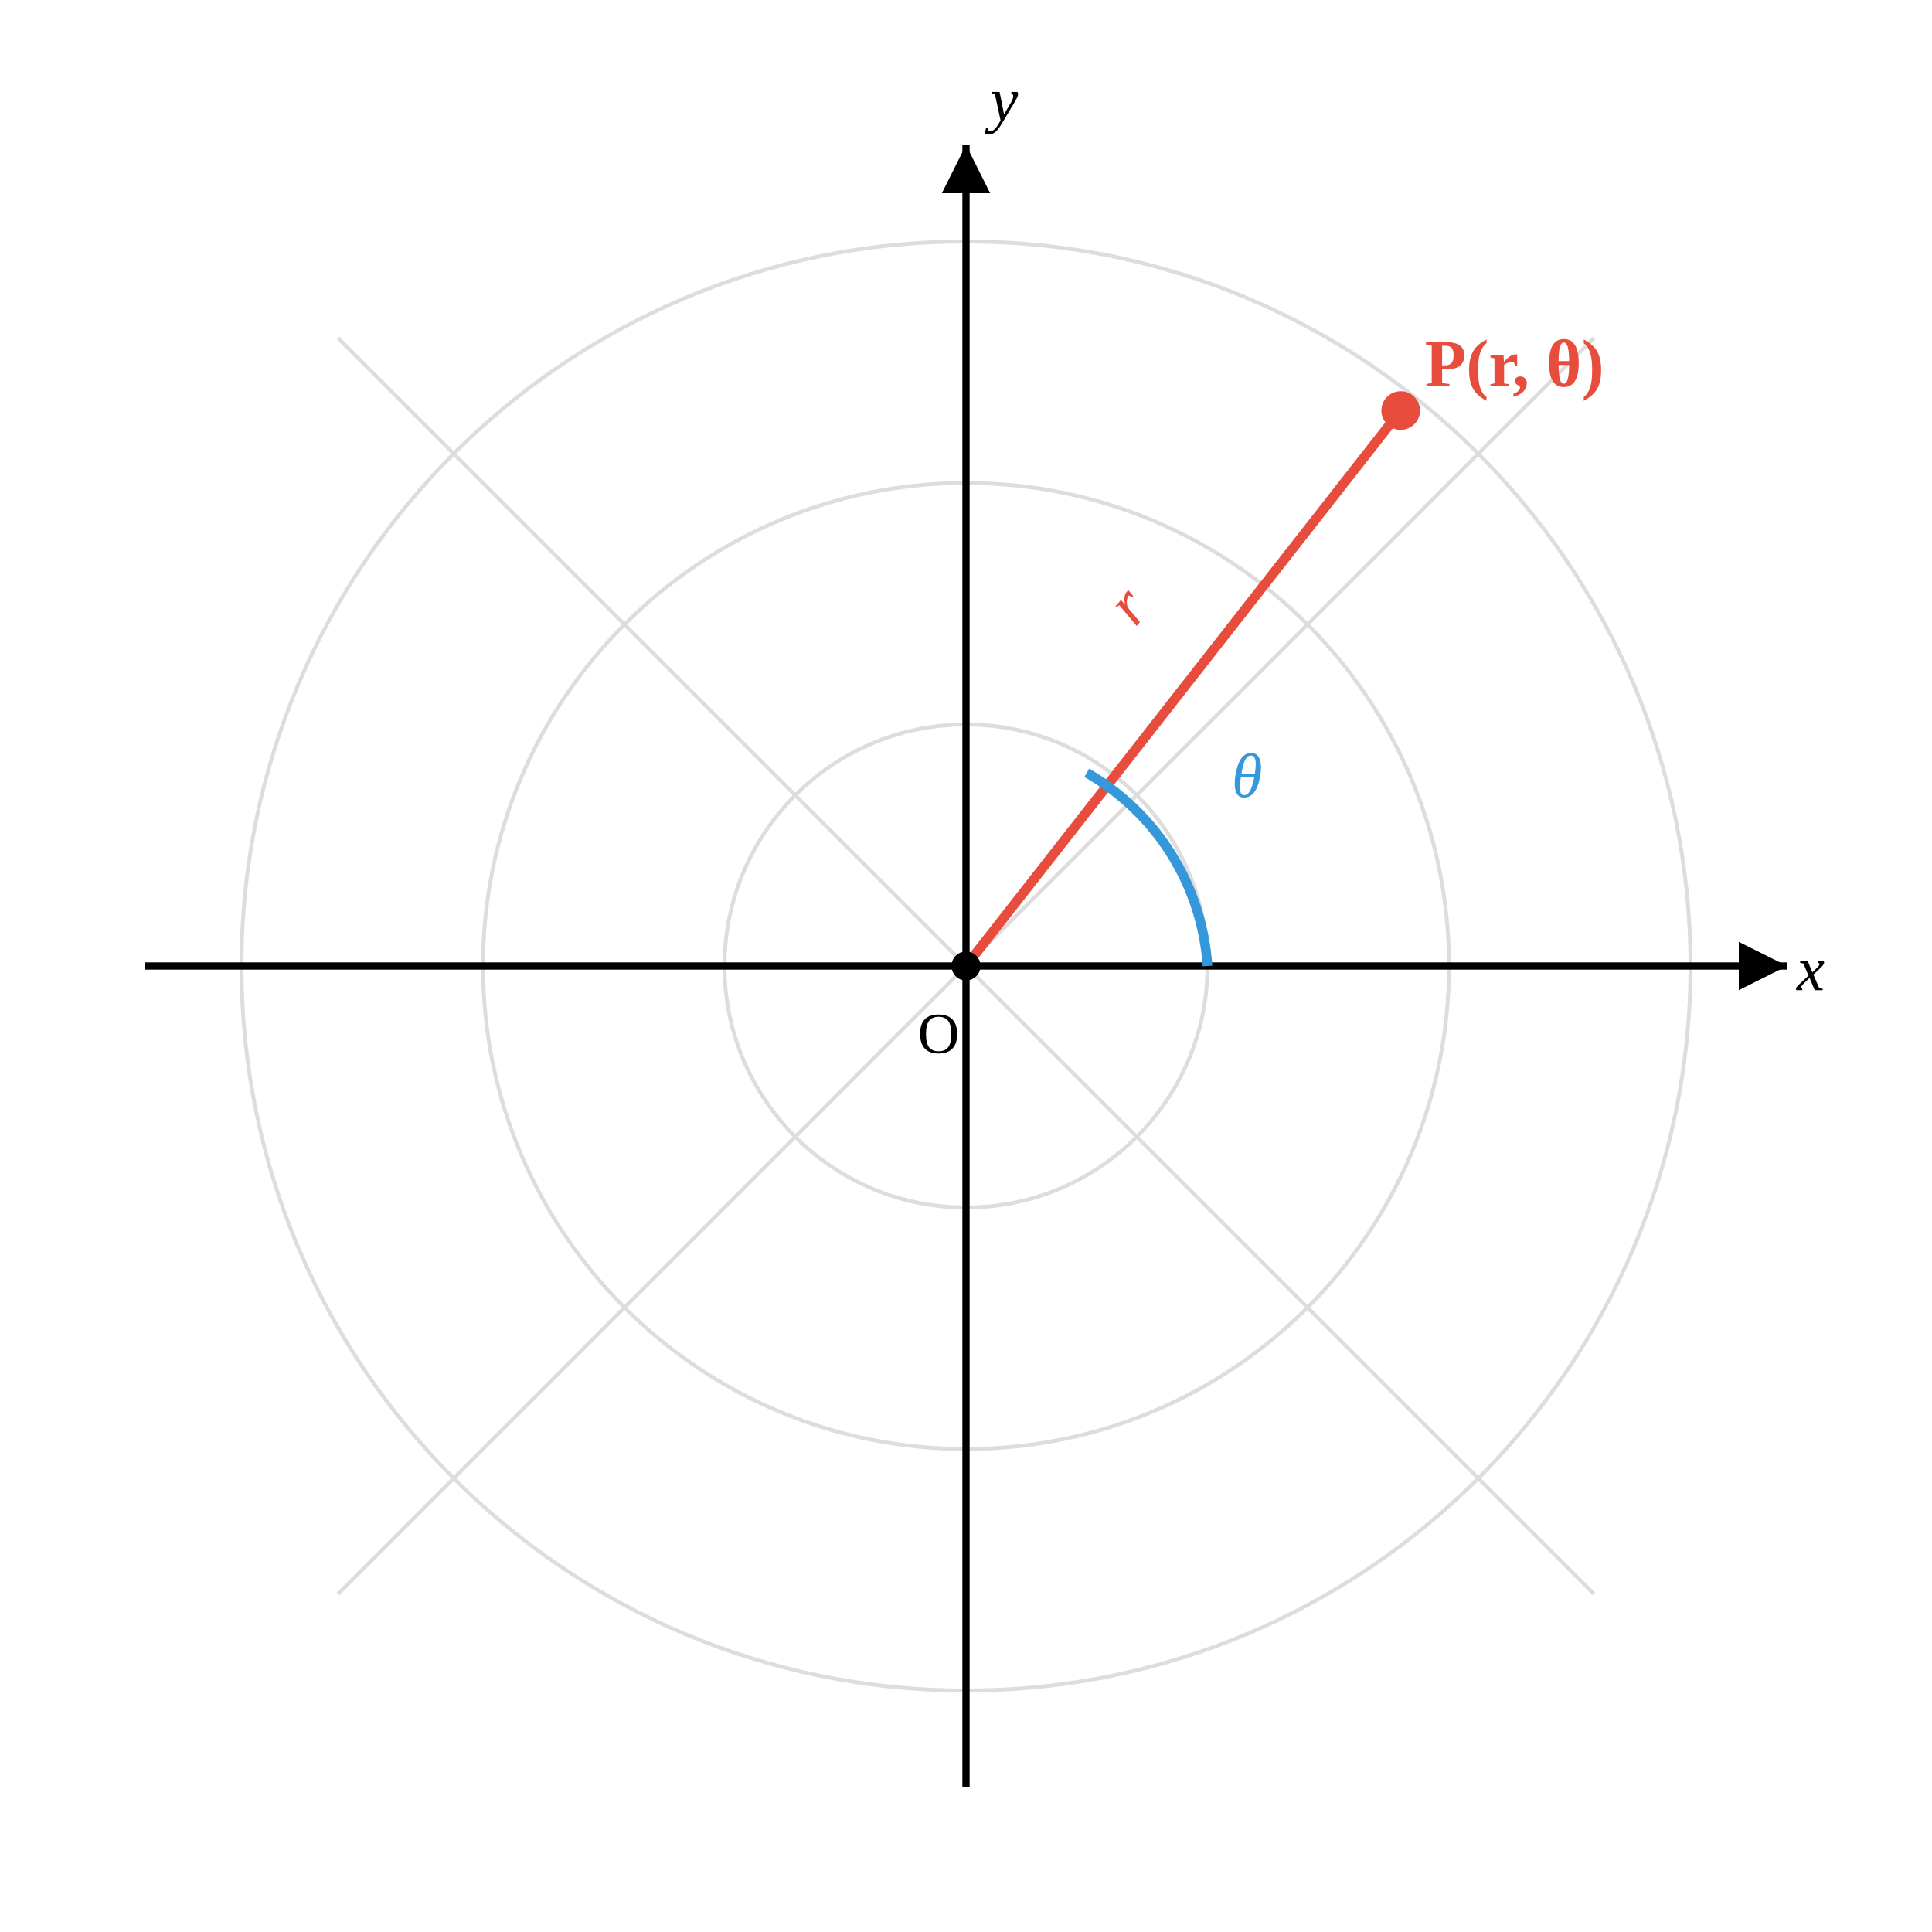
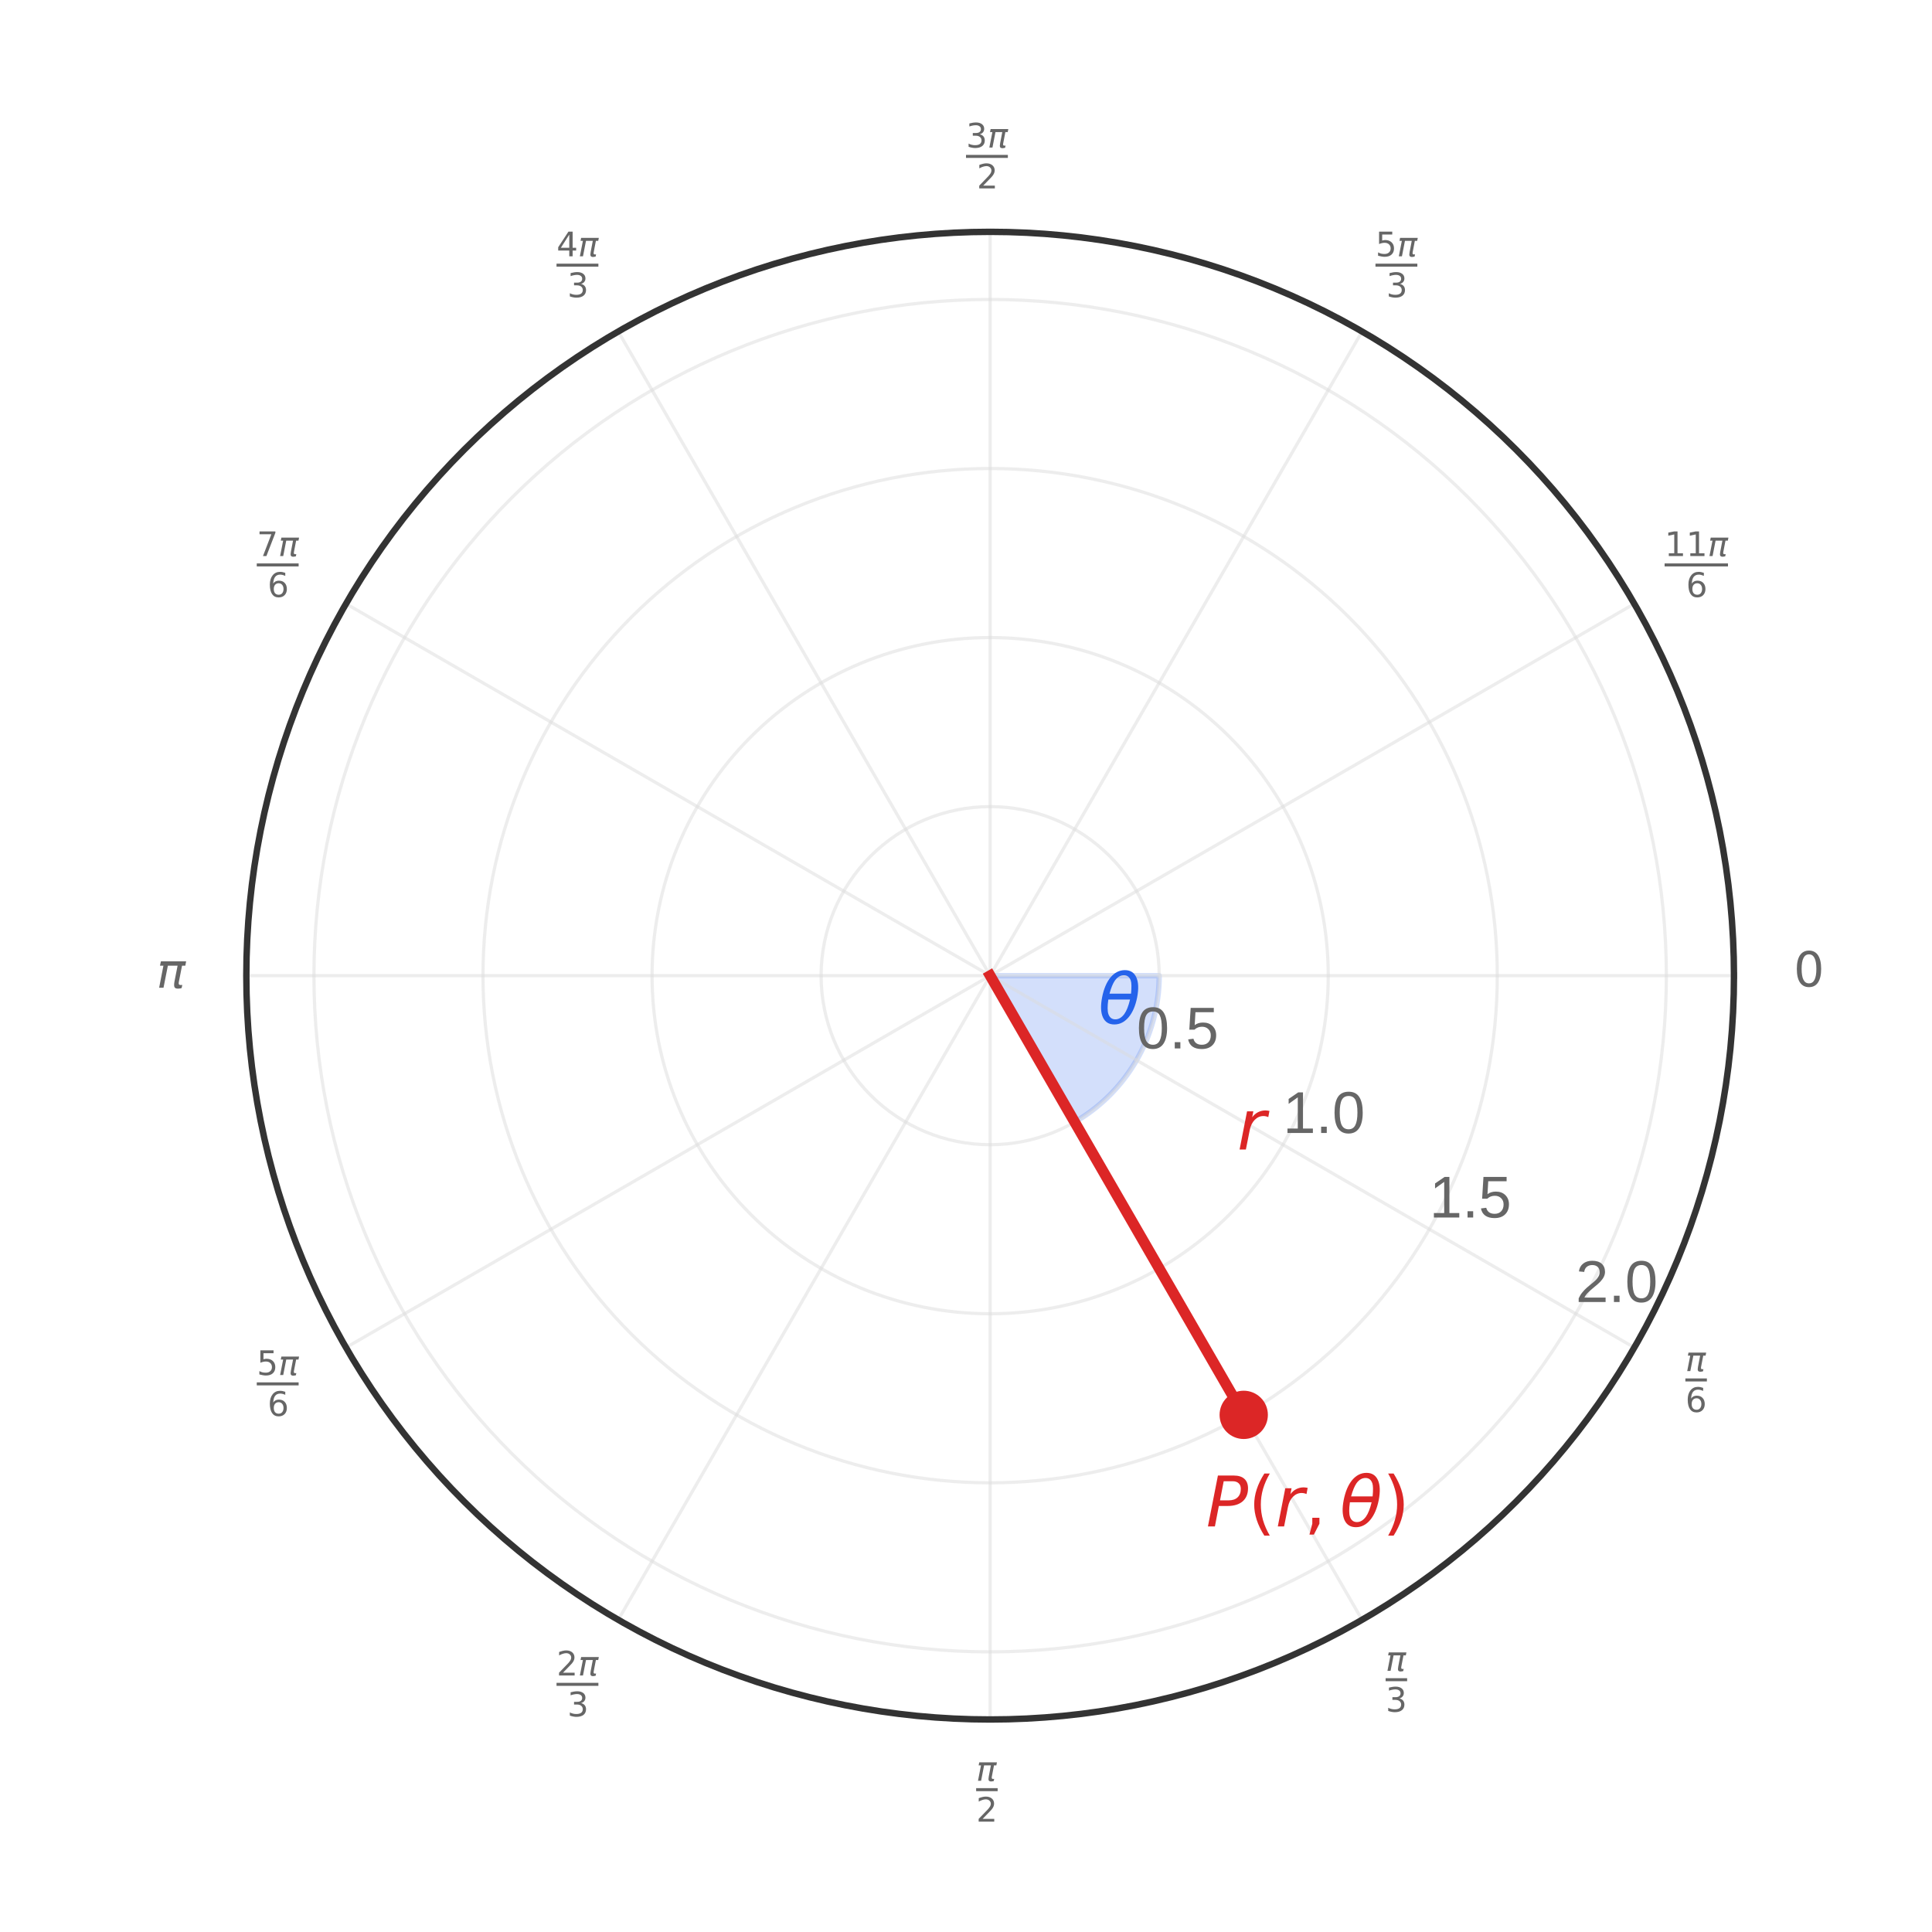
- <svg xmlns="http://www.w3.org/2000/svg" viewBox="0 0 400 400" width="400" height="400">
-   <rect width="100%" height="100%" fill="white" />
-   <circle cx="200" cy="200" r="50" fill="none" stroke="#ddd" stroke-width="0.8" />
-   <circle cx="200" cy="200" r="100" fill="none" stroke="#ddd" stroke-width="0.8" />
-   <circle cx="200" cy="200" r="150" fill="none" stroke="#ddd" stroke-width="0.8" />
-   <line x1="50" y1="200" x2="350" y2="200" stroke="#ddd" stroke-width="0.8" />
-   <line x1="200" y1="50" x2="200" y2="350" stroke="#ddd" stroke-width="0.8" />
-   <line x1="70" y1="70" x2="330" y2="330" stroke="#ddd" stroke-width="0.8" />
-   <line x1="330" y1="70" x2="70" y2="330" stroke="#ddd" stroke-width="0.8" />
-   <line x1="30" y1="200" x2="370" y2="200" stroke="black" stroke-width="1.5" />
-   <line x1="200" y1="30" x2="200" y2="370" stroke="black" stroke-width="1.5" />
-   <polygon points="370,200 360,195 360,205" fill="black" />
-   <polygon points="200,30 195,40 205,40" fill="black" />
-   <text x="372" y="205" font-size="13" font-style="italic">x</text>
-   <text x="205" y="25" font-size="13" font-style="italic">y</text>
-   <line x1="200" y1="200" x2="290" y2="85" stroke="#e74c3c" stroke-width="2" />
-   <circle cx="290" cy="85" r="4" fill="#e74c3c" />
-   <text x="295" y="80" font-size="14" fill="#e74c3c" font-weight="bold">P(r, θ)</text>
-   <path d="M250,200 A50,50 0 0,0 225,160" fill="none" stroke="#3498db" stroke-width="2" />
-   <text x="255" y="165" font-size="13" fill="#3498db" font-style="italic">θ</text>
-   <text x="235" y="130" font-size="13" fill="#e74c3c" font-style="italic" transform="rotate(-50,235,130)">r</text>
-   <circle cx="200" cy="200" r="3" fill="black" />
-   <text x="190" y="218" font-size="12">O</text>
+ <svg xmlns="http://www.w3.org/2000/svg" xmlns:xlink="http://www.w3.org/1999/xlink" width="360pt" height="360pt" viewBox="0 0 360 360" version="1.1">
+   <defs>
+     <style type="text/css">*{stroke-linejoin: round; stroke-linecap: butt}</style>
+   </defs>
+   <g id="figure_1">
+     <g id="patch_1">
+       <path d="M 0 360  L 360 360  L 360 0  L 0 0  z " style="fill: #ffffff" />
+     </g>
+     <g id="axes_1">
+       <g id="patch_2">
+         <path d="M 323.1 181.8  C 323.1 163.599 319.515 145.575 312.55 128.76  C 305.585 111.945 295.375 96.665 282.505 83.795  C 269.635 70.925 254.355 60.715 237.54 53.75  C 220.725 46.785 202.701 43.2 184.5 43.2  C 166.299 43.2 148.275 46.785 131.46 53.75  C 114.645 60.715 99.365 70.925 86.495 83.795  C 73.625 96.665 63.415 111.945 56.45 128.76  C 49.485 145.575 45.9 163.599 45.9 181.8  C 45.9 200.001 49.485 218.025 56.45 234.84  C 63.415 251.655 73.625 266.935 86.495 279.805  C 99.365 292.675 114.645 302.885 131.46 309.85  C 148.275 316.815 166.299 320.4 184.5 320.4  C 202.701 320.4 220.725 316.815 237.54 309.85  C 254.355 302.885 269.635 292.675 282.505 279.805  C 295.375 266.935 305.585 251.655 312.55 234.84  C 319.515 218.025 323.1 200.001 323.1 181.8  M 184.5 181.8  C 184.5 181.8 184.5 181.8 184.5 181.8  C 184.5 181.8 184.5 181.8 184.5 181.8  C 184.5 181.8 184.5 181.8 184.5 181.8  C 184.5 181.8 184.5 181.8 184.5 181.8  C 184.5 181.8 184.5 181.8 184.5 181.8  C 184.5 181.8 184.5 181.8 184.5 181.8  C 184.5 181.8 184.5 181.8 184.5 181.8  C 184.5 181.8 184.5 181.8 184.5 181.8  C 184.5 181.8 184.5 181.8 184.5 181.8  C 184.5 181.8 184.5 181.8 184.5 181.8  C 184.5 181.8 184.5 181.8 184.5 181.8  C 184.5 181.8 184.5 181.8 184.5 181.8  C 184.5 181.8 184.5 181.8 184.5 181.8  C 184.5 181.8 184.5 181.8 184.5 181.8  C 184.5 181.8 184.5 181.8 184.5 181.8  C 184.5 181.8 184.5 181.8 184.5 181.8  z " style="fill: #ffffff" />
+       </g>
+       <g id="FillBetweenPolyCollection_1">
+         <defs>
+           <path id="m1ffa000914" d="M 216 -178.2  L 184.5 -178.2  L 184.5 -178.2  L 184.5 -178.2  L 184.5 -178.2  L 184.5 -178.2  L 184.5 -178.2  L 184.5 -178.2  L 184.5 -178.2  L 184.5 -178.2  L 184.5 -178.2  L 184.5 -178.2  L 184.5 -178.2  L 184.5 -178.2  L 184.5 -178.2  L 184.5 -178.2  L 184.5 -178.2  L 184.5 -178.2  L 184.5 -178.2  L 184.5 -178.2  L 184.5 -178.2  L 184.5 -178.2  L 184.5 -178.2  L 184.5 -178.2  L 184.5 -178.2  L 184.5 -178.2  L 184.5 -178.2  L 184.5 -178.2  L 184.5 -178.2  L 184.5 -178.2  L 184.5 -178.2  L 184.5 -178.2  L 184.5 -178.2  L 184.5 -178.2  L 184.5 -178.2  L 184.5 -178.2  L 184.5 -178.2  L 184.5 -178.2  L 184.5 -178.2  L 184.5 -178.2  L 184.5 -178.2  L 184.5 -178.2  L 184.5 -178.2  L 184.5 -178.2  L 184.5 -178.2  L 184.5 -178.2  L 184.5 -178.2  L 184.5 -178.2  L 184.5 -178.2  L 184.5 -178.2  L 184.5 -178.2  L 200.25 -150.92  L 200.25 -150.92  L 200.829 -151.263  L 201.401 -151.618  L 201.965 -151.985  L 202.522 -152.365  L 203.07 -152.756  L 203.609 -153.158  L 204.14 -153.572  L 204.662 -153.998  L 205.174 -154.434  L 205.677 -154.881  L 206.171 -155.339  L 206.655 -155.807  L 207.128 -156.286  L 207.591 -156.775  L 208.044 -157.273  L 208.486 -157.781  L 208.916 -158.298  L 209.336 -158.824  L 209.745 -159.36  L 210.141 -159.903  L 210.527 -160.455  L 210.9 -161.016  L 211.261 -161.584  L 211.61 -162.159  L 211.947 -162.742  L 212.271 -163.332  L 212.582 -163.929  L 212.881 -164.533  L 213.166 -165.142  L 213.439 -165.758  L 213.698 -166.379  L 213.944 -167.006  L 214.176 -167.638  L 214.395 -168.274  L 214.601 -168.915  L 214.792 -169.561  L 214.97 -170.21  L 215.134 -170.863  L 215.283 -171.519  L 215.419 -172.179  L 215.541 -172.841  L 215.648 -173.505  L 215.741 -174.172  L 215.82 -174.84  L 215.885 -175.51  L 215.935 -176.182  L 215.971 -176.854  L 215.993 -177.527  L 216 -178.2  z " style="stroke: #2563eb; stroke-opacity: 0.2" />
+         </defs>
+         <g clip-path="url(#pf43d5bb5f5)">
+           <use xlink:href="#m1ffa000914" x="0" y="360" style="fill: #2563eb; fill-opacity: 0.2; stroke: #2563eb; stroke-opacity: 0.2" />
+         </g>
+       </g>
+       <g id="matplotlib.axis_1">
+         <g id="xtick_1">
+           <g id="line2d_1">
+             <path d="M 184.5 181.8  L 323.1 181.8  " clip-path="url(#pf43d5bb5f5)" style="fill: none; stroke: #dddddd; stroke-opacity: 0.5; stroke-width: 0.6; stroke-linecap: square" />
+           </g>
+           <g id="text_1">
+             <g style="fill: #666666" transform="translate(334.22 184.1266)">
+               <text>
+                 <tspan x="0" y="-0.312" style="font-size: 9px; font-family: 'DejaVu Sans'; fill: #666666">0</tspan>
+               </text>
+             </g>
+           </g>
+         </g>
+         <g id="xtick_2">
+           <g id="line2d_2">
+             <path d="M 184.5 181.8  L 304.531 251.1  " clip-path="url(#pf43d5bb5f5)" style="fill: none; stroke: #dddddd; stroke-opacity: 0.5; stroke-width: 0.6; stroke-linecap: square" />
+           </g>
+           <g id="text_2">
+             <g style="fill: #666666" transform="translate(314.0455 260.035)">
+               <text>
+                 <tspan x="0" y="-4.555" style="font-style: oblique; font-size: 6.3px; font-family: 'DejaVu Sans'; fill: #666666">π</tspan>
+                 <tspan x="0" y="3.059" style="font-size: 6.3px; font-family: 'DejaVu Sans'; fill: #666666">6</tspan>
+               </text>
+               <rect x="0" y="-3.184" width="4.008" height="0.562" />
+             </g>
+           </g>
+         </g>
+         <g id="xtick_3">
+           <g id="line2d_3">
+             <path d="M 184.5 181.8  L 253.8 301.831  " clip-path="url(#pf43d5bb5f5)" style="fill: none; stroke: #dddddd; stroke-opacity: 0.5; stroke-width: 0.6; stroke-linecap: square" />
+           </g>
+           <g id="text_3">
+             <g style="fill: #666666" transform="translate(258.19 315.8905)">
+               <text>
+                 <tspan x="0" y="-4.555" style="font-style: oblique; font-size: 6.3px; font-family: 'DejaVu Sans'; fill: #666666">π</tspan>
+                 <tspan x="0" y="3.059" style="font-size: 6.3px; font-family: 'DejaVu Sans'; fill: #666666">3</tspan>
+               </text>
+               <rect x="0" y="-3.184" width="4.008" height="0.562" />
+             </g>
+           </g>
+         </g>
+         <g id="xtick_4">
+           <g id="line2d_4">
+             <path d="M 184.5 181.8  L 184.5 320.4  " clip-path="url(#pf43d5bb5f5)" style="fill: none; stroke: #dddddd; stroke-opacity: 0.5; stroke-width: 0.6; stroke-linecap: square" />
+           </g>
+           <g id="text_4">
+             <g style="fill: #666666" transform="translate(181.89 336.38)">
+               <text>
+                 <tspan x="0" y="-4.555" style="font-style: oblique; font-size: 6.3px; font-family: 'DejaVu Sans'; fill: #666666">π</tspan>
+                 <tspan x="0" y="3.059" style="font-size: 6.3px; font-family: 'DejaVu Sans'; fill: #666666">2</tspan>
+               </text>
+               <rect x="0" y="-3.184" width="4.008" height="0.562" />
+             </g>
+           </g>
+         </g>
+         <g id="xtick_5">
+           <g id="line2d_5">
+             <path d="M 184.5 181.8  L 115.2 301.831  " clip-path="url(#pf43d5bb5f5)" style="fill: none; stroke: #dddddd; stroke-opacity: 0.5; stroke-width: 0.6; stroke-linecap: square" />
+           </g>
+           <g id="text_5">
+             <g style="fill: #666666" transform="translate(103.7 316.5205)">
+               <text>
+                 <tspan x="0" y="-4.319" style="font-size: 6.3px; font-family: 'DejaVu Sans'; fill: #666666">2</tspan>
+                 <tspan x="2" y="3.295" style="font-size: 6.3px; font-family: 'DejaVu Sans'; fill: #666666">3</tspan>
+                 <tspan x="4.008" y="-4.319" style="font-style: oblique; font-size: 6.3px; font-family: 'DejaVu Sans'; fill: #666666">π</tspan>
+               </text>
+               <rect x="0" y="-2.948" width="7.801" height="0.562" />
+             </g>
+           </g>
+         </g>
+         <g id="xtick_6">
+           <g id="line2d_6">
+             <path d="M 184.5 181.8  L 64.469 251.1  " clip-path="url(#pf43d5bb5f5)" style="fill: none; stroke: #dddddd; stroke-opacity: 0.5; stroke-width: 0.6; stroke-linecap: square" />
+           </g>
+           <g id="text_6">
+             <g style="fill: #666666" transform="translate(47.84452 260.62)">
+               <text>
+                 <tspan x="0" y="-4.406" style="font-size: 6.3px; font-family: 'DejaVu Sans'; fill: #666666">5</tspan>
+                 <tspan x="2" y="3.208" style="font-size: 6.3px; font-family: 'DejaVu Sans'; fill: #666666">6</tspan>
+                 <tspan x="4.008" y="-4.406" style="font-style: oblique; font-size: 6.3px; font-family: 'DejaVu Sans'; fill: #666666">π</tspan>
+               </text>
+               <rect x="0" y="-3.036" width="7.801" height="0.562" />
+             </g>
+           </g>
+         </g>
+         <g id="xtick_7">
+           <g id="line2d_7">
+             <path d="M 184.5 181.8  L 45.9 181.8  " clip-path="url(#pf43d5bb5f5)" style="fill: none; stroke: #dddddd; stroke-opacity: 0.5; stroke-width: 0.6; stroke-linecap: square" />
+           </g>
+           <g id="text_7">
+             <g style="fill: #666666" transform="translate(29.155 184.1266)">
+               <text>
+                 <tspan x="0" y="-0.078" style="font-style: oblique; font-size: 9px; font-family: 'DejaVu Sans'; fill: #666666">π</tspan>
+               </text>
+             </g>
+           </g>
+         </g>
+         <g id="xtick_8">
+           <g id="line2d_8">
+             <path d="M 184.5 181.8  L 64.469 112.5  " clip-path="url(#pf43d5bb5f5)" style="fill: none; stroke: #dddddd; stroke-opacity: 0.5; stroke-width: 0.6; stroke-linecap: square" />
+           </g>
+           <g id="text_8">
+             <g style="fill: #666666" transform="translate(47.84452 108.02)">
+               <text>
+                 <tspan x="0" y="-4.406" style="font-size: 6.3px; font-family: 'DejaVu Sans'; fill: #666666">7</tspan>
+                 <tspan x="2" y="3.208" style="font-size: 6.3px; font-family: 'DejaVu Sans'; fill: #666666">6</tspan>
+                 <tspan x="4.008" y="-4.406" style="font-style: oblique; font-size: 6.3px; font-family: 'DejaVu Sans'; fill: #666666">π</tspan>
+               </text>
+               <rect x="0" y="-3.036" width="7.801" height="0.562" />
+             </g>
+           </g>
+         </g>
+         <g id="xtick_9">
+           <g id="line2d_9">
+             <path d="M 184.5 181.8  L 115.2 61.769  " clip-path="url(#pf43d5bb5f5)" style="fill: none; stroke: #dddddd; stroke-opacity: 0.5; stroke-width: 0.6; stroke-linecap: square" />
+           </g>
+           <g id="text_9">
+             <g style="fill: #666666" transform="translate(103.7 52.16452)">
+               <text>
+                 <tspan x="0" y="-4.406" style="font-size: 6.3px; font-family: 'DejaVu Sans'; fill: #666666">4</tspan>
+                 <tspan x="2" y="3.208" style="font-size: 6.3px; font-family: 'DejaVu Sans'; fill: #666666">3</tspan>
+                 <tspan x="4.008" y="-4.406" style="font-style: oblique; font-size: 6.3px; font-family: 'DejaVu Sans'; fill: #666666">π</tspan>
+               </text>
+               <rect x="0" y="-3.036" width="7.801" height="0.562" />
+             </g>
+           </g>
+         </g>
+         <g id="xtick_10">
+           <g id="line2d_10">
+             <path d="M 184.5 181.8  L 184.5 43.2  " clip-path="url(#pf43d5bb5f5)" style="fill: none; stroke: #dddddd; stroke-opacity: 0.5; stroke-width: 0.6; stroke-linecap: square" />
+           </g>
+           <g id="text_10">
+             <g style="fill: #666666" transform="translate(180 31.81)">
+               <text>
+                 <tspan x="0" y="-4.319" style="font-size: 6.3px; font-family: 'DejaVu Sans'; fill: #666666">3</tspan>
+                 <tspan x="2" y="3.295" style="font-size: 6.3px; font-family: 'DejaVu Sans'; fill: #666666">2</tspan>
+                 <tspan x="4.008" y="-4.319" style="font-style: oblique; font-size: 6.3px; font-family: 'DejaVu Sans'; fill: #666666">π</tspan>
+               </text>
+               <rect x="0" y="-2.948" width="7.801" height="0.562" />
+             </g>
+           </g>
+         </g>
+         <g id="xtick_11">
+           <g id="line2d_11">
+             <path d="M 184.5 181.8  L 253.8 61.769  " clip-path="url(#pf43d5bb5f5)" style="fill: none; stroke: #dddddd; stroke-opacity: 0.5; stroke-width: 0.6; stroke-linecap: square" />
+           </g>
+           <g id="text_11">
+             <g style="fill: #666666" transform="translate(256.3 52.16452)">
+               <text>
+                 <tspan x="0" y="-4.406" style="font-size: 6.3px; font-family: 'DejaVu Sans'; fill: #666666">5</tspan>
+                 <tspan x="2" y="3.208" style="font-size: 6.3px; font-family: 'DejaVu Sans'; fill: #666666">3</tspan>
+                 <tspan x="4.008" y="-4.406" style="font-style: oblique; font-size: 6.3px; font-family: 'DejaVu Sans'; fill: #666666">π</tspan>
+               </text>
+               <rect x="0" y="-3.036" width="7.801" height="0.562" />
+             </g>
+           </g>
+         </g>
+         <g id="xtick_12">
+           <g id="line2d_12">
+             <path d="M 184.5 181.8  L 304.531 112.5  " clip-path="url(#pf43d5bb5f5)" style="fill: none; stroke: #dddddd; stroke-opacity: 0.5; stroke-width: 0.6; stroke-linecap: square" />
+           </g>
+           <g id="text_12">
+             <g style="fill: #666666" transform="translate(310.1755 108.02)">
+               <text>
+                 <tspan x="0" y="-4.406" style="font-size: 6.3px; font-family: 'DejaVu Sans'; fill: #666666">1</tspan>
+                 <tspan x="4" y="3.208" style="font-size: 6.3px; font-family: 'DejaVu Sans'; fill: #666666">6</tspan>
+                 <tspan x="4.008" y="-4.406" style="font-size: 6.3px; font-family: 'DejaVu Sans'; fill: #666666">1</tspan>
+                 <tspan x="8.017" y="-4.406" style="font-style: oblique; font-size: 6.3px; font-family: 'DejaVu Sans'; fill: #666666">π</tspan>
+               </text>
+               <rect x="0" y="-3.036" width="11.809" height="0.562" />
+             </g>
+           </g>
+         </g>
+       </g>
+       <g id="matplotlib.axis_2">
+         <g id="ytick_1">
+           <g id="line2d_13">
+             <path d="M 216 181.8  C 216 185.937 215.185 190.033 213.602 193.855  C 212.019 197.676 209.699 201.149 206.774 204.074  C 203.849 206.999 200.376 209.319 196.555 210.902  C 192.733 212.485 188.637 213.3 184.5 213.3  C 180.363 213.3 176.267 212.485 172.445 210.902  C 168.624 209.319 165.151 206.999 162.226 204.074  C 159.301 201.149 156.981 197.676 155.398 193.855  C 153.815 190.033 153 185.937 153 181.8  C 153 177.663 153.815 173.567 155.398 169.745  C 156.981 165.924 159.301 162.451 162.226 159.526  C 165.151 156.601 168.624 154.281 172.445 152.698  C 176.267 151.115 180.363 150.3 184.5 150.3  C 188.637 150.3 192.733 151.115 196.555 152.698  C 200.376 154.281 203.849 156.601 206.774 159.526  C 209.699 162.451 212.019 165.924 213.602 169.745  C 215.185 173.567 216 177.663 216 181.8  " clip-path="url(#pf43d5bb5f5)" style="fill: none; stroke: #dddddd; stroke-opacity: 0.5; stroke-width: 0.6; stroke-linecap: square" />
+           </g>
+           <g id="text_13">
+             <text style="font-size: 11px; font-family: 'Arial', 'Helvetica', 'DejaVu Sans', sans-serif; text-anchor: start; fill: #666666" x="211.78" y="195.364" transform="rotate(-0 211.7798 195.3638)">0.5</text>
+           </g>
+         </g>
+         <g id="ytick_2">
+           <g id="line2d_14">
+             <path d="M 247.5 181.8  C 247.5 190.073 245.87 198.266 242.704 205.909  C 239.538 213.552 234.898 220.498 229.048 226.348  C 223.198 232.198 216.252 236.838 208.609 240.004  C 200.966 243.17 192.773 244.8 184.5 244.8  C 176.227 244.8 168.034 243.17 160.391 240.004  C 152.748 236.838 145.802 232.198 139.952 226.348  C 134.102 220.498 129.462 213.552 126.296 205.909  C 123.13 198.266 121.5 190.073 121.5 181.8  C 121.5 173.527 123.13 165.334 126.296 157.691  C 129.462 150.048 134.102 143.102 139.952 137.252  C 145.802 131.402 152.748 126.762 160.391 123.596  C 168.034 120.43 176.227 118.8 184.5 118.8  C 192.773 118.8 200.966 120.43 208.609 123.596  C 216.252 126.762 223.198 131.402 229.048 137.252  C 234.898 143.102 239.538 150.048 242.704 157.691  C 245.87 165.334 247.5 173.527 247.5 181.8  " clip-path="url(#pf43d5bb5f5)" style="fill: none; stroke: #dddddd; stroke-opacity: 0.5; stroke-width: 0.6; stroke-linecap: square" />
+           </g>
+           <g id="text_14">
+             <text style="font-size: 11px; font-family: 'Arial', 'Helvetica', 'DejaVu Sans', sans-serif; text-anchor: start; fill: #666666" x="239.06" y="211.114" transform="rotate(-0 239.0596 211.1138)">1.0</text>
+           </g>
+         </g>
+         <g id="ytick_3">
+           <g id="line2d_15">
+             <path d="M 279 181.8  C 279 194.21 276.556 206.499 271.807 217.964  C 267.058 229.429 260.097 239.847 251.322 248.622  C 242.547 257.397 232.129 264.358 220.664 269.107  C 209.199 273.856 196.91 276.3 184.5 276.3  C 172.09 276.3 159.801 273.856 148.336 269.107  C 136.871 264.358 126.453 257.397 117.678 248.622  C 108.903 239.847 101.942 229.429 97.193 217.964  C 92.444 206.499 90 194.21 90 181.8  C 90 169.39 92.444 157.101 97.193 145.636  C 101.942 134.171 108.903 123.753 117.678 114.978  C 126.453 106.203 136.871 99.242 148.336 94.493  C 159.801 89.744 172.09 87.3 184.5 87.3  C 196.91 87.3 209.199 89.744 220.664 94.493  C 232.129 99.242 242.547 106.203 251.322 114.978  C 260.097 123.753 267.058 134.171 271.807 145.636  C 276.556 157.101 279 169.39 279 181.8  " clip-path="url(#pf43d5bb5f5)" style="fill: none; stroke: #dddddd; stroke-opacity: 0.5; stroke-width: 0.6; stroke-linecap: square" />
+           </g>
+           <g id="text_15">
+             <text style="font-size: 11px; font-family: 'Arial', 'Helvetica', 'DejaVu Sans', sans-serif; text-anchor: start; fill: #666666" x="266.339" y="226.864" transform="rotate(-0 266.3394 226.8638)">1.5</text>
+           </g>
+         </g>
+         <g id="ytick_4">
+           <g id="line2d_16">
+             <path d="M 310.5 181.8  C 310.5 198.346 307.241 214.731 300.909 230.018  C 294.577 245.305 285.295 259.196 273.595 270.895  C 261.896 282.595 248.005 291.877 232.718 298.209  C 217.431 304.541 201.046 307.8 184.5 307.8  C 167.954 307.8 151.569 304.541 136.282 298.209  C 120.995 291.877 107.104 282.595 95.405 270.895  C 83.705 259.196 74.423 245.305 68.091 230.018  C 61.759 214.731 58.5 198.346 58.5 181.8  C 58.5 165.254 61.759 148.869 68.091 133.582  C 74.423 118.295 83.705 104.404 95.405 92.705  C 107.104 81.005 120.995 71.723 136.282 65.391  C 151.569 59.059 167.954 55.8 184.5 55.8  C 201.046 55.8 217.431 59.059 232.718 65.391  C 248.005 71.723 261.896 81.005 273.595 92.705  C 285.295 104.404 294.577 118.295 300.909 133.582  C 307.241 148.869 310.5 165.254 310.5 181.8  " clip-path="url(#pf43d5bb5f5)" style="fill: none; stroke: #dddddd; stroke-opacity: 0.5; stroke-width: 0.6; stroke-linecap: square" />
+           </g>
+           <g id="text_16">
+             <text style="font-size: 11px; font-family: 'Arial', 'Helvetica', 'DejaVu Sans', sans-serif; text-anchor: start; fill: #666666" x="293.619" y="242.614" transform="rotate(-0 293.6192 242.6138)">2.0</text>
+           </g>
+         </g>
+       </g>
+       <g id="patch_3">
+         <path d="M 323.1 181.8  C 323.1 163.599 319.515 145.575 312.55 128.76  C 305.585 111.945 295.375 96.665 282.505 83.795  C 269.635 70.925 254.355 60.715 237.54 53.75  C 220.725 46.785 202.701 43.2 184.5 43.2  C 166.299 43.2 148.275 46.785 131.46 53.75  C 114.645 60.715 99.365 70.925 86.495 83.795  C 73.625 96.665 63.415 111.945 56.45 128.76  C 49.485 145.575 45.9 163.599 45.9 181.8  C 45.9 200.001 49.485 218.025 56.45 234.84  C 63.415 251.655 73.625 266.935 86.495 279.805  C 99.365 292.675 114.645 302.885 131.46 309.85  C 148.275 316.815 166.299 320.4 184.5 320.4  C 202.701 320.4 220.725 316.815 237.54 309.85  C 254.355 302.885 269.635 292.675 282.505 279.805  C 295.375 266.935 305.585 251.655 312.55 234.84  C 319.515 218.025 323.1 200.001 323.1 181.8  " style="fill: none; stroke: #333333; stroke-width: 1.2; stroke-linejoin: miter; stroke-linecap: square" />
+       </g>
+       <g id="text_17">
+         <g style="fill: #dc2626" transform="translate(224.7378 284.4449)">
+           <text>
+             <tspan x="0" y="-0.016" style="font-style: oblique; font-size: 13px; font-family: 'DejaVu Sans'; fill: #dc2626">P</tspan>
+             <tspan x="12.911" y="-0.016" style="font-style: oblique; font-size: 13px; font-family: 'DejaVu Sans'; fill: #dc2626">r</tspan>
+             <tspan x="24.921" y="-0.016" style="font-style: oblique; font-size: 13px; font-family: 'DejaVu Sans'; fill: #dc2626">θ</tspan>
+             <tspan x="7.839" y="-0.016" style="font-size: 13px; font-family: 'DejaVu Sans'; fill: #dc2626">(</tspan>
+             <tspan x="18.256" y="-0.016" style="font-size: 13px; font-family: 'DejaVu Sans'; fill: #dc2626">,</tspan>
+             <tspan x="32.875" y="-0.016" style="font-size: 13px; font-family: 'DejaVu Sans'; fill: #dc2626">)</tspan>
+           </text>
+         </g>
+       </g>
+       <g id="text_18">
+         <g style="fill: #dc2626" transform="translate(230.528 214.9106)">
+           <text>
+             <tspan x="0" y="-0.719" style="font-style: oblique; font-size: 13px; font-family: 'DejaVu Sans'; fill: #dc2626">r</tspan>
+           </text>
+         </g>
+       </g>
+       <g id="text_19">
+         <g style="fill: #2563eb" transform="translate(204.6437 190.7685)">
+           <text>
+             <tspan x="0" y="-0.016" style="font-style: oblique; font-size: 13px; font-family: 'DejaVu Sans'; fill: #2563eb">θ</tspan>
+           </text>
+         </g>
+       </g>
+       <g id="text_20">
+         <g id="line2d_17">
+           <path d="M 184.5 181.8  L 231.75 263.639  " clip-path="url(#pf43d5bb5f5)" style="fill: none; stroke: #dc2626; stroke-width: 2; stroke-linecap: square" />
+         </g>
+         <g id="line2d_18">
+           <defs>
+             <path id="mb80aae51a1" d="M 0 4  C 1.061 4 2.078 3.579 2.828 2.828  C 3.579 2.078 4 1.061 4 0  C 4 -1.061 3.579 -2.078 2.828 -2.828  C 2.078 -3.579 1.061 -4 0 -4  C -1.061 -4 -2.078 -3.579 -2.828 -2.828  C -3.579 -2.078 -4 -1.061 -4 0  C -4 1.061 -3.579 2.078 -2.828 2.828  C -2.078 3.579 -1.061 4 0 4  z " style="stroke: #dc2626" />
+           </defs>
+           <g clip-path="url(#pf43d5bb5f5)">
+             <use xlink:href="#mb80aae51a1" x="231.75" y="263.639" style="fill: #dc2626; stroke: #dc2626" />
+           </g>
+         </g>
+       </g>
+     </g>
+     <defs>
+       <clipPath id="pf43d5bb5f5">
+         <path d="M 323.1 181.8  C 323.1 163.599 319.515 145.575 312.55 128.76  C 305.585 111.945 295.375 96.665 282.505 83.795  C 269.635 70.925 254.355 60.715 237.54 53.75  C 220.725 46.785 202.701 43.2 184.5 43.2  C 166.299 43.2 148.275 46.785 131.46 53.75  C 114.645 60.715 99.365 70.925 86.495 83.795  C 73.625 96.665 63.415 111.945 56.45 128.76  C 49.485 145.575 45.9 163.599 45.9 181.8  C 45.9 200.001 49.485 218.025 56.45 234.84  C 63.415 251.655 73.625 266.935 86.495 279.805  C 99.365 292.675 114.645 302.885 131.46 309.85  C 148.275 316.815 166.299 320.4 184.5 320.4  C 202.701 320.4 220.725 316.815 237.54 309.85  C 254.355 302.885 269.635 292.675 282.505 279.805  C 295.375 266.935 305.585 251.655 312.55 234.84  C 319.515 218.025 323.1 200.001 323.1 181.8  M 184.5 181.8  C 184.5 181.8 184.5 181.8 184.5 181.8  C 184.5 181.8 184.5 181.8 184.5 181.8  C 184.5 181.8 184.5 181.8 184.5 181.8  C 184.5 181.8 184.5 181.8 184.5 181.8  C 184.5 181.8 184.5 181.8 184.5 181.8  C 184.5 181.8 184.5 181.8 184.5 181.8  C 184.5 181.8 184.5 181.8 184.5 181.8  C 184.5 181.8 184.5 181.8 184.5 181.8  C 184.5 181.8 184.5 181.8 184.5 181.8  C 184.5 181.8 184.5 181.8 184.5 181.8  C 184.5 181.8 184.5 181.8 184.5 181.8  C 184.5 181.8 184.5 181.8 184.5 181.8  C 184.5 181.8 184.5 181.8 184.5 181.8  C 184.5 181.8 184.5 181.8 184.5 181.8  C 184.5 181.8 184.5 181.8 184.5 181.8  C 184.5 181.8 184.5 181.8 184.5 181.8  z " />
+       </clipPath>
+     </defs>
+   </g>
</svg>
